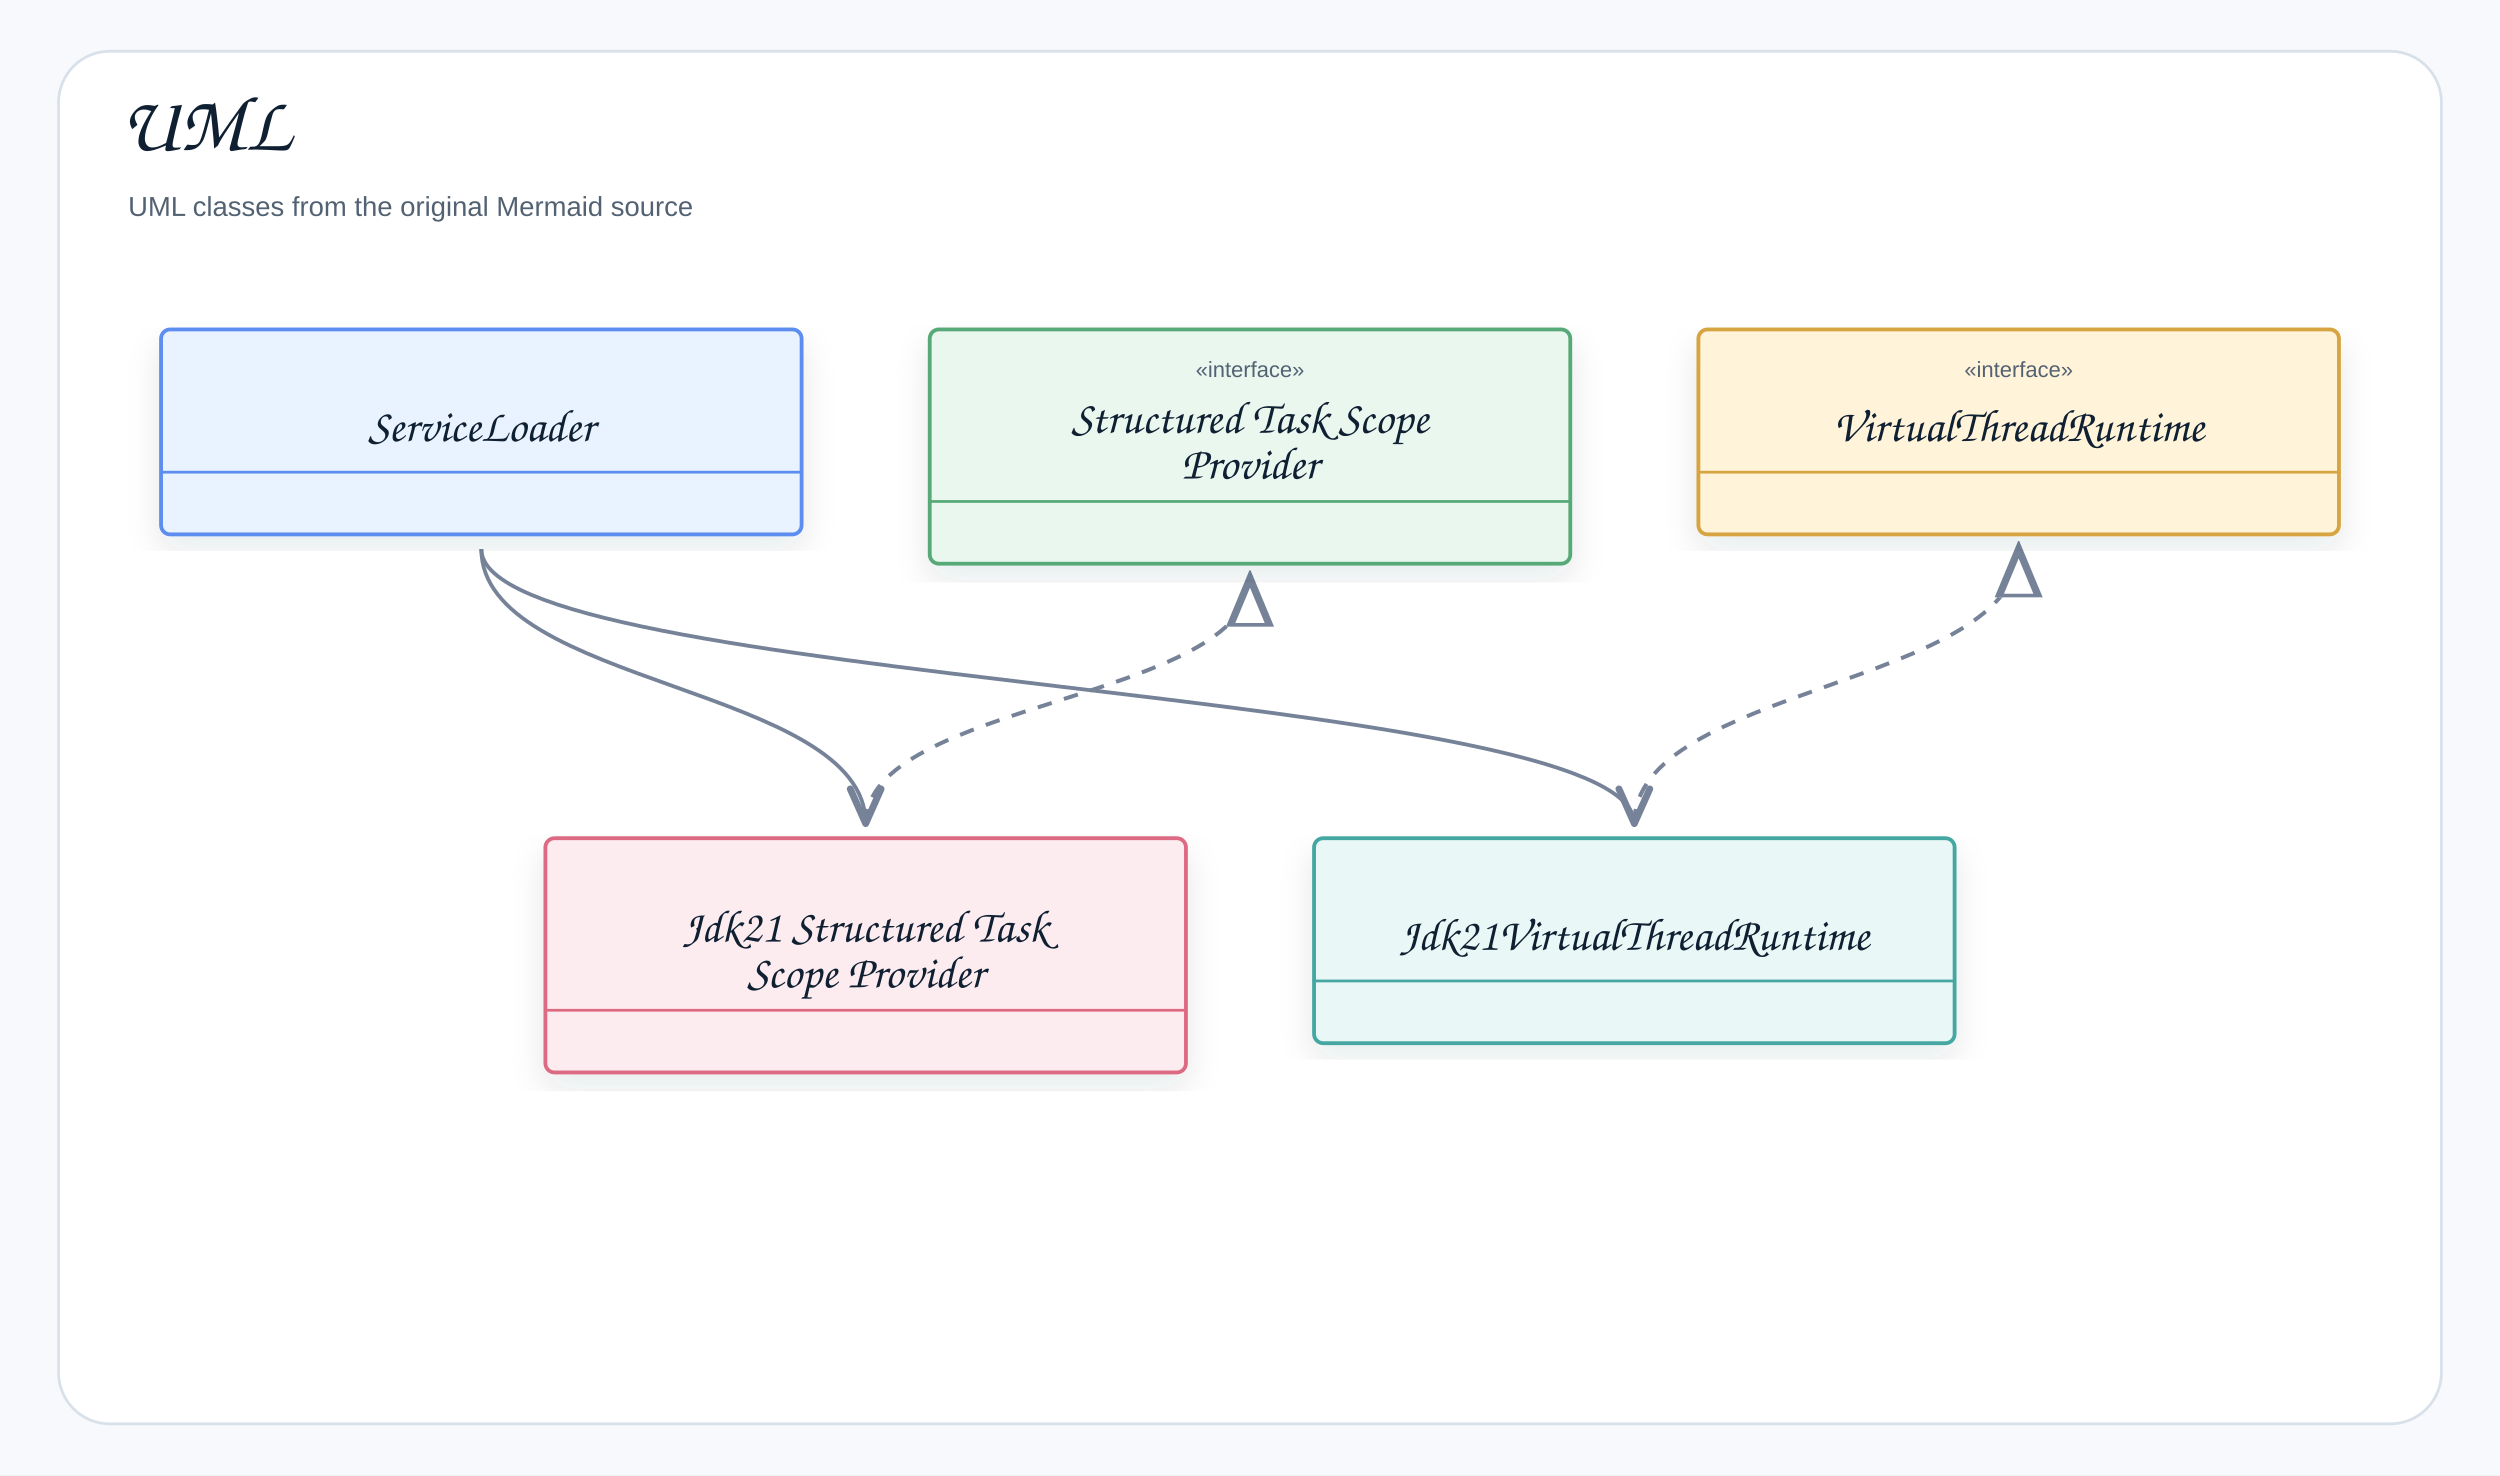
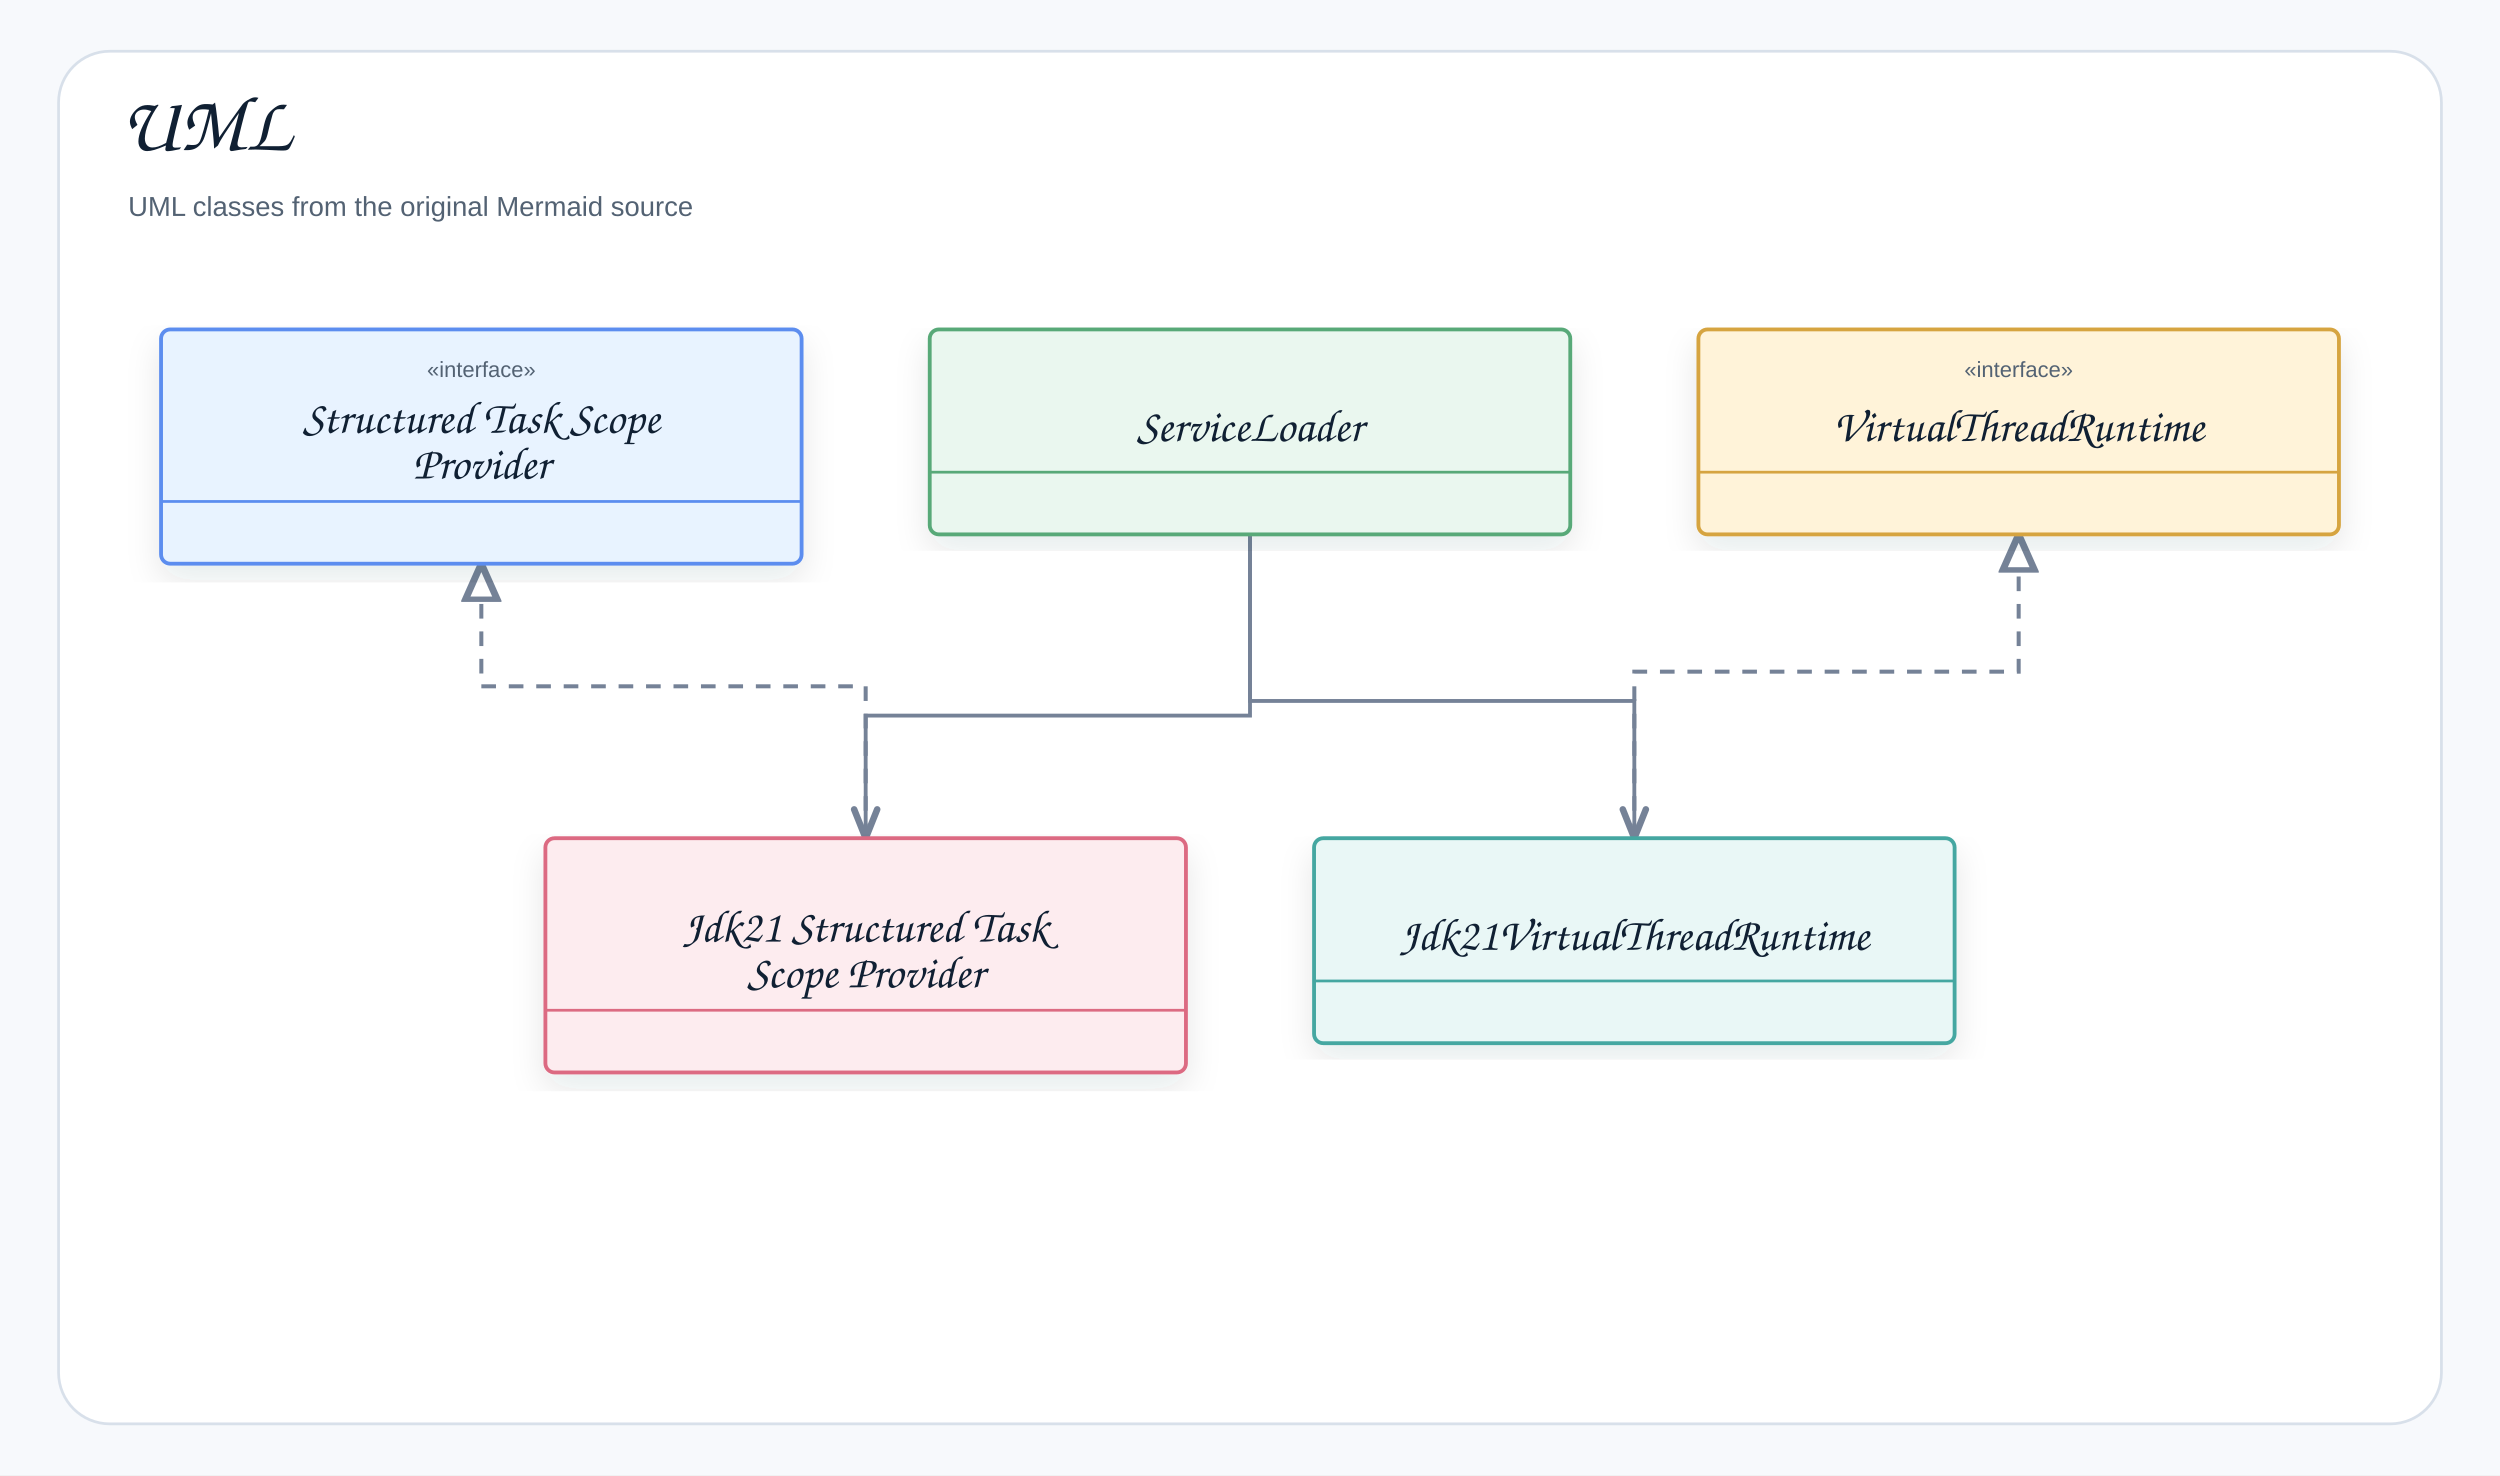
<svg xmlns="http://www.w3.org/2000/svg" width="1366" height="806" viewBox="0 0 1366 806" role="img" aria-label="UML">
  <defs>
    <filter id="shadow" x="-8%" y="-8%" width="116%" height="116%">
      <feDropShadow dx="0" dy="8" stdDeviation="9" flood-color="#1f2937" flood-opacity="0.10" />
    </filter>
-     <marker id="openArrow" markerWidth="12" markerHeight="10" refX="10" refY="5" orient="auto" markerUnits="strokeWidth">
-       <path d="M 1 1 L 10 5 L 1 9" fill="none" stroke="#758297" stroke-width="1.8" stroke-linecap="round" stroke-linejoin="round" />
+     <marker id="openArrow" markerWidth="10" markerHeight="8" refX="8.5" refY="4" orient="auto" markerUnits="strokeWidth">
+       <path d="M 1 1 L 8.5 4 L 1 7" fill="none" stroke="#758297" stroke-width="1.7" stroke-linecap="round" stroke-linejoin="round" />
    </marker>
-     <marker id="inherit" markerWidth="14" markerHeight="12" refX="12" refY="6" orient="auto" markerUnits="strokeWidth">
-       <path d="M 0 1 L 12 6 L 0 11 Z" fill="#ffffff" stroke="#758297" stroke-width="1.8" />
+     <marker id="inherit" markerWidth="11" markerHeight="10" refX="9.5" refY="5" orient="auto" markerUnits="strokeWidth">
+       <path d="M 0.5 1 L 9.5 5 L 0.5 9 Z" fill="#ffffff" stroke="#758297" stroke-width="1.7" />
    </marker>
    <style>
    .canvas{fill:#f7f9fc}.frame{fill:#fff;stroke:#d8e0ea;stroke-width:1.5}
    .title{font-family:"Architects Daughter","Comic Sans MS","Comic Sans",cursive;font-size:43px;font-weight:400;fill:#102033}
    .subtitle{font-family:"Comic Sans MS","Comic Sans","Comic Neue",Arial,sans-serif;font-size:15px;font-weight:400;fill:#536273}
    .label{font-family:"Architects Daughter","Comic Sans MS","Comic Sans",cursive;font-size:25px;font-weight:400;fill:#102033}
    .smallLabel{font-family:"Architects Daughter","Comic Sans MS","Comic Sans",cursive;font-size:21px;font-weight:400;fill:#102033}
    .mono{font-family:"Comic Sans MS","Comic Sans","Comic Neue",Arial,sans-serif;font-size:12px;font-weight:400;fill:#102033}
    .small{font-family:"Comic Sans MS","Comic Sans","Comic Neue",Arial,sans-serif;font-size:12px;font-weight:400;fill:#536273}
    .strong{font-family:"Comic Sans MS","Comic Sans","Comic Neue",Arial,sans-serif;font-size:13px;font-weight:400;fill:#102033}
    .card{stroke-width:2.1;filter:url(#shadow)}.compartment{stroke-width:1.5;fill:none}
    .line{stroke:#758297;stroke-width:2.1;fill:none;marker-end:url(#openArrow)}
    .plainLine{stroke:#758297;stroke-width:2.1;fill:none}
    .dashed{stroke:#758297;stroke-width:2.1;stroke-dasharray:7 6;fill:none;marker-end:url(#openArrow)}
    .inheritLine{stroke:#758297;stroke-width:2.2;fill:none;marker-end:url(#inherit)}
    .implLine{stroke:#758297;stroke-width:2.2;stroke-dasharray:8 7;fill:none;marker-end:url(#inherit)}
  </style>
  </defs>
  <rect class="canvas" width="1366" height="806" />
  <rect class="frame" x="32" y="28" width="1302" height="750" rx="28" />
  <text class="title" x="66" y="82">UML</text>
  <text class="subtitle" x="70" y="118">UML classes from the original Mermaid source</text>
-   <path class="line" d="M263 300 C263 375 473 375 473 450" />
-   <path class="line" d="M263 300 C263 375 893 375 893 450" />
-   <path class="implLine" d="M473 450 C473 383 683 383 683 316" />
-   <path class="implLine" d="M893 450 C893 375 1103 375 1103 300" />
+   <path class="line" d="M683 292 L683 391 L473 391 L473 458" />
+   <path class="line" d="M683 292 L683 383 L893 383 L893 458" />
+   <path class="implLine" d="M473 458 L473 375 L263 375 L263 308" />
+   <path class="implLine" d="M893 458 L893 367 L1103 367 L1103 292" />
  <g transform="translate(88,180)">
-     <rect class="card" x="0" y="0" width="350" height="112" rx="5" fill="#E8F3FF" stroke="#5B8DEF" />
-     <line class="compartment" x1="0" y1="78" x2="350" y2="78" stroke="#5B8DEF" />
-     <text class="small" x="175" y="26" text-anchor="middle" />
-     <text class="label" x="175" y="61" text-anchor="middle">ServiceLoader</text>
-   </g>
-   <g transform="translate(508,180)">
-     <rect class="card" x="0" y="0" width="350" height="128" rx="5" fill="#EAF7EF" stroke="#58A978" />
-     <line class="compartment" x1="0" y1="94" x2="350" y2="94" stroke="#58A978" />
+     <rect class="card" x="0" y="0" width="350" height="128" rx="5" fill="#E8F3FF" stroke="#5B8DEF" />
+     <line class="compartment" x1="0" y1="94" x2="350" y2="94" stroke="#5B8DEF" />
    <text class="small" x="175" y="26" text-anchor="middle">«interface»</text>
    <text class="label" x="175" y="56.5" text-anchor="middle">Structured Task Scope</text>
    <text class="label" x="175" y="81.5" text-anchor="middle">Provider</text>
+   </g>
+   <g transform="translate(508,180)">
+     <rect class="card" x="0" y="0" width="350" height="112" rx="5" fill="#EAF7EF" stroke="#58A978" />
+     <line class="compartment" x1="0" y1="78" x2="350" y2="78" stroke="#58A978" />
+     <text class="small" x="175" y="26" text-anchor="middle" />
+     <text class="label" x="175" y="61" text-anchor="middle">ServiceLoader</text>
  </g>
  <g transform="translate(928,180)">
    <rect class="card" x="0" y="0" width="350" height="112" rx="5" fill="#FFF3D9" stroke="#D6A441" />
    <line class="compartment" x1="0" y1="78" x2="350" y2="78" stroke="#D6A441" />
    <text class="small" x="175" y="26" text-anchor="middle">«interface»</text>
    <text class="label" x="175" y="61" text-anchor="middle">VirtualThreadRuntime</text>
  </g>
  <g transform="translate(298,458)">
    <rect class="card" x="0" y="0" width="350" height="128" rx="5" fill="#FDECEF" stroke="#DC6B82" />
    <line class="compartment" x1="0" y1="94" x2="350" y2="94" stroke="#DC6B82" />
    <text class="small" x="175" y="26" text-anchor="middle" />
    <text class="label" x="175" y="56.5" text-anchor="middle">Jdk21 Structured Task</text>
    <text class="label" x="175" y="81.5" text-anchor="middle">Scope Provider</text>
  </g>
  <g transform="translate(718,458)">
    <rect class="card" x="0" y="0" width="350" height="112" rx="5" fill="#E9F7F6" stroke="#45A7A1" />
    <line class="compartment" x1="0" y1="78" x2="350" y2="78" stroke="#45A7A1" />
    <text class="small" x="175" y="26" text-anchor="middle" />
    <text class="label" x="175" y="61" text-anchor="middle">Jdk21VirtualThreadRuntime</text>
  </g>
</svg>
